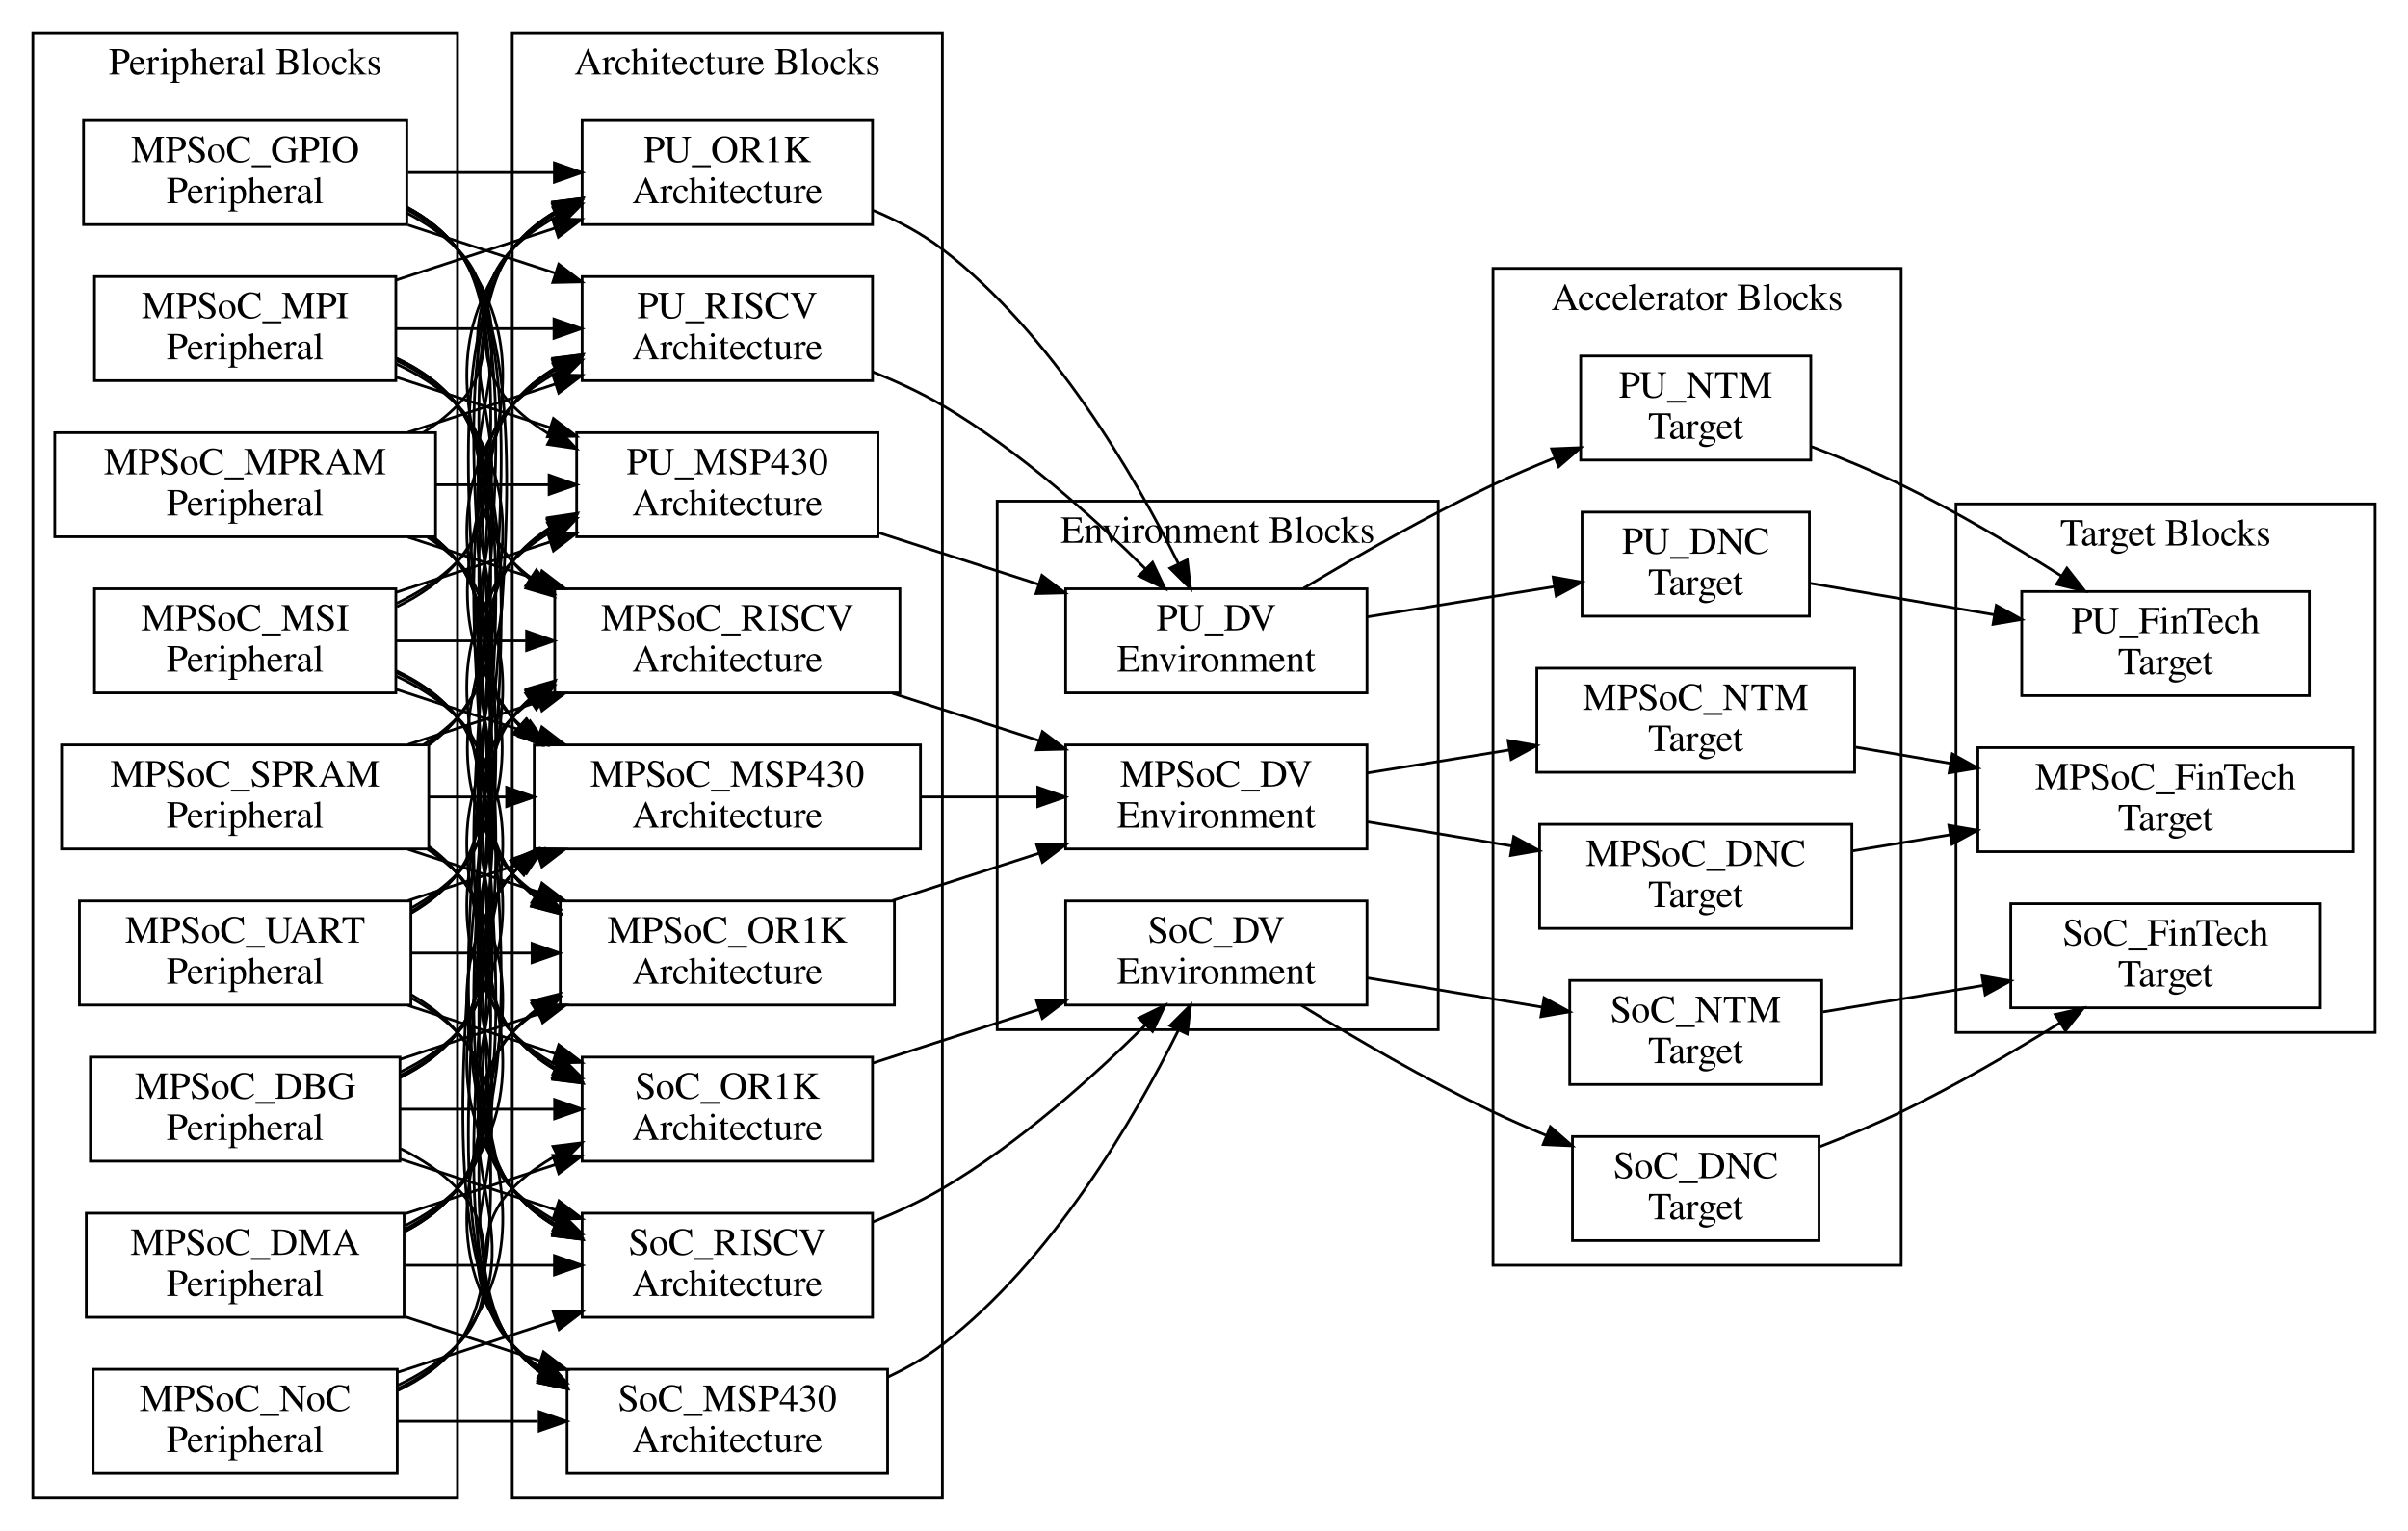
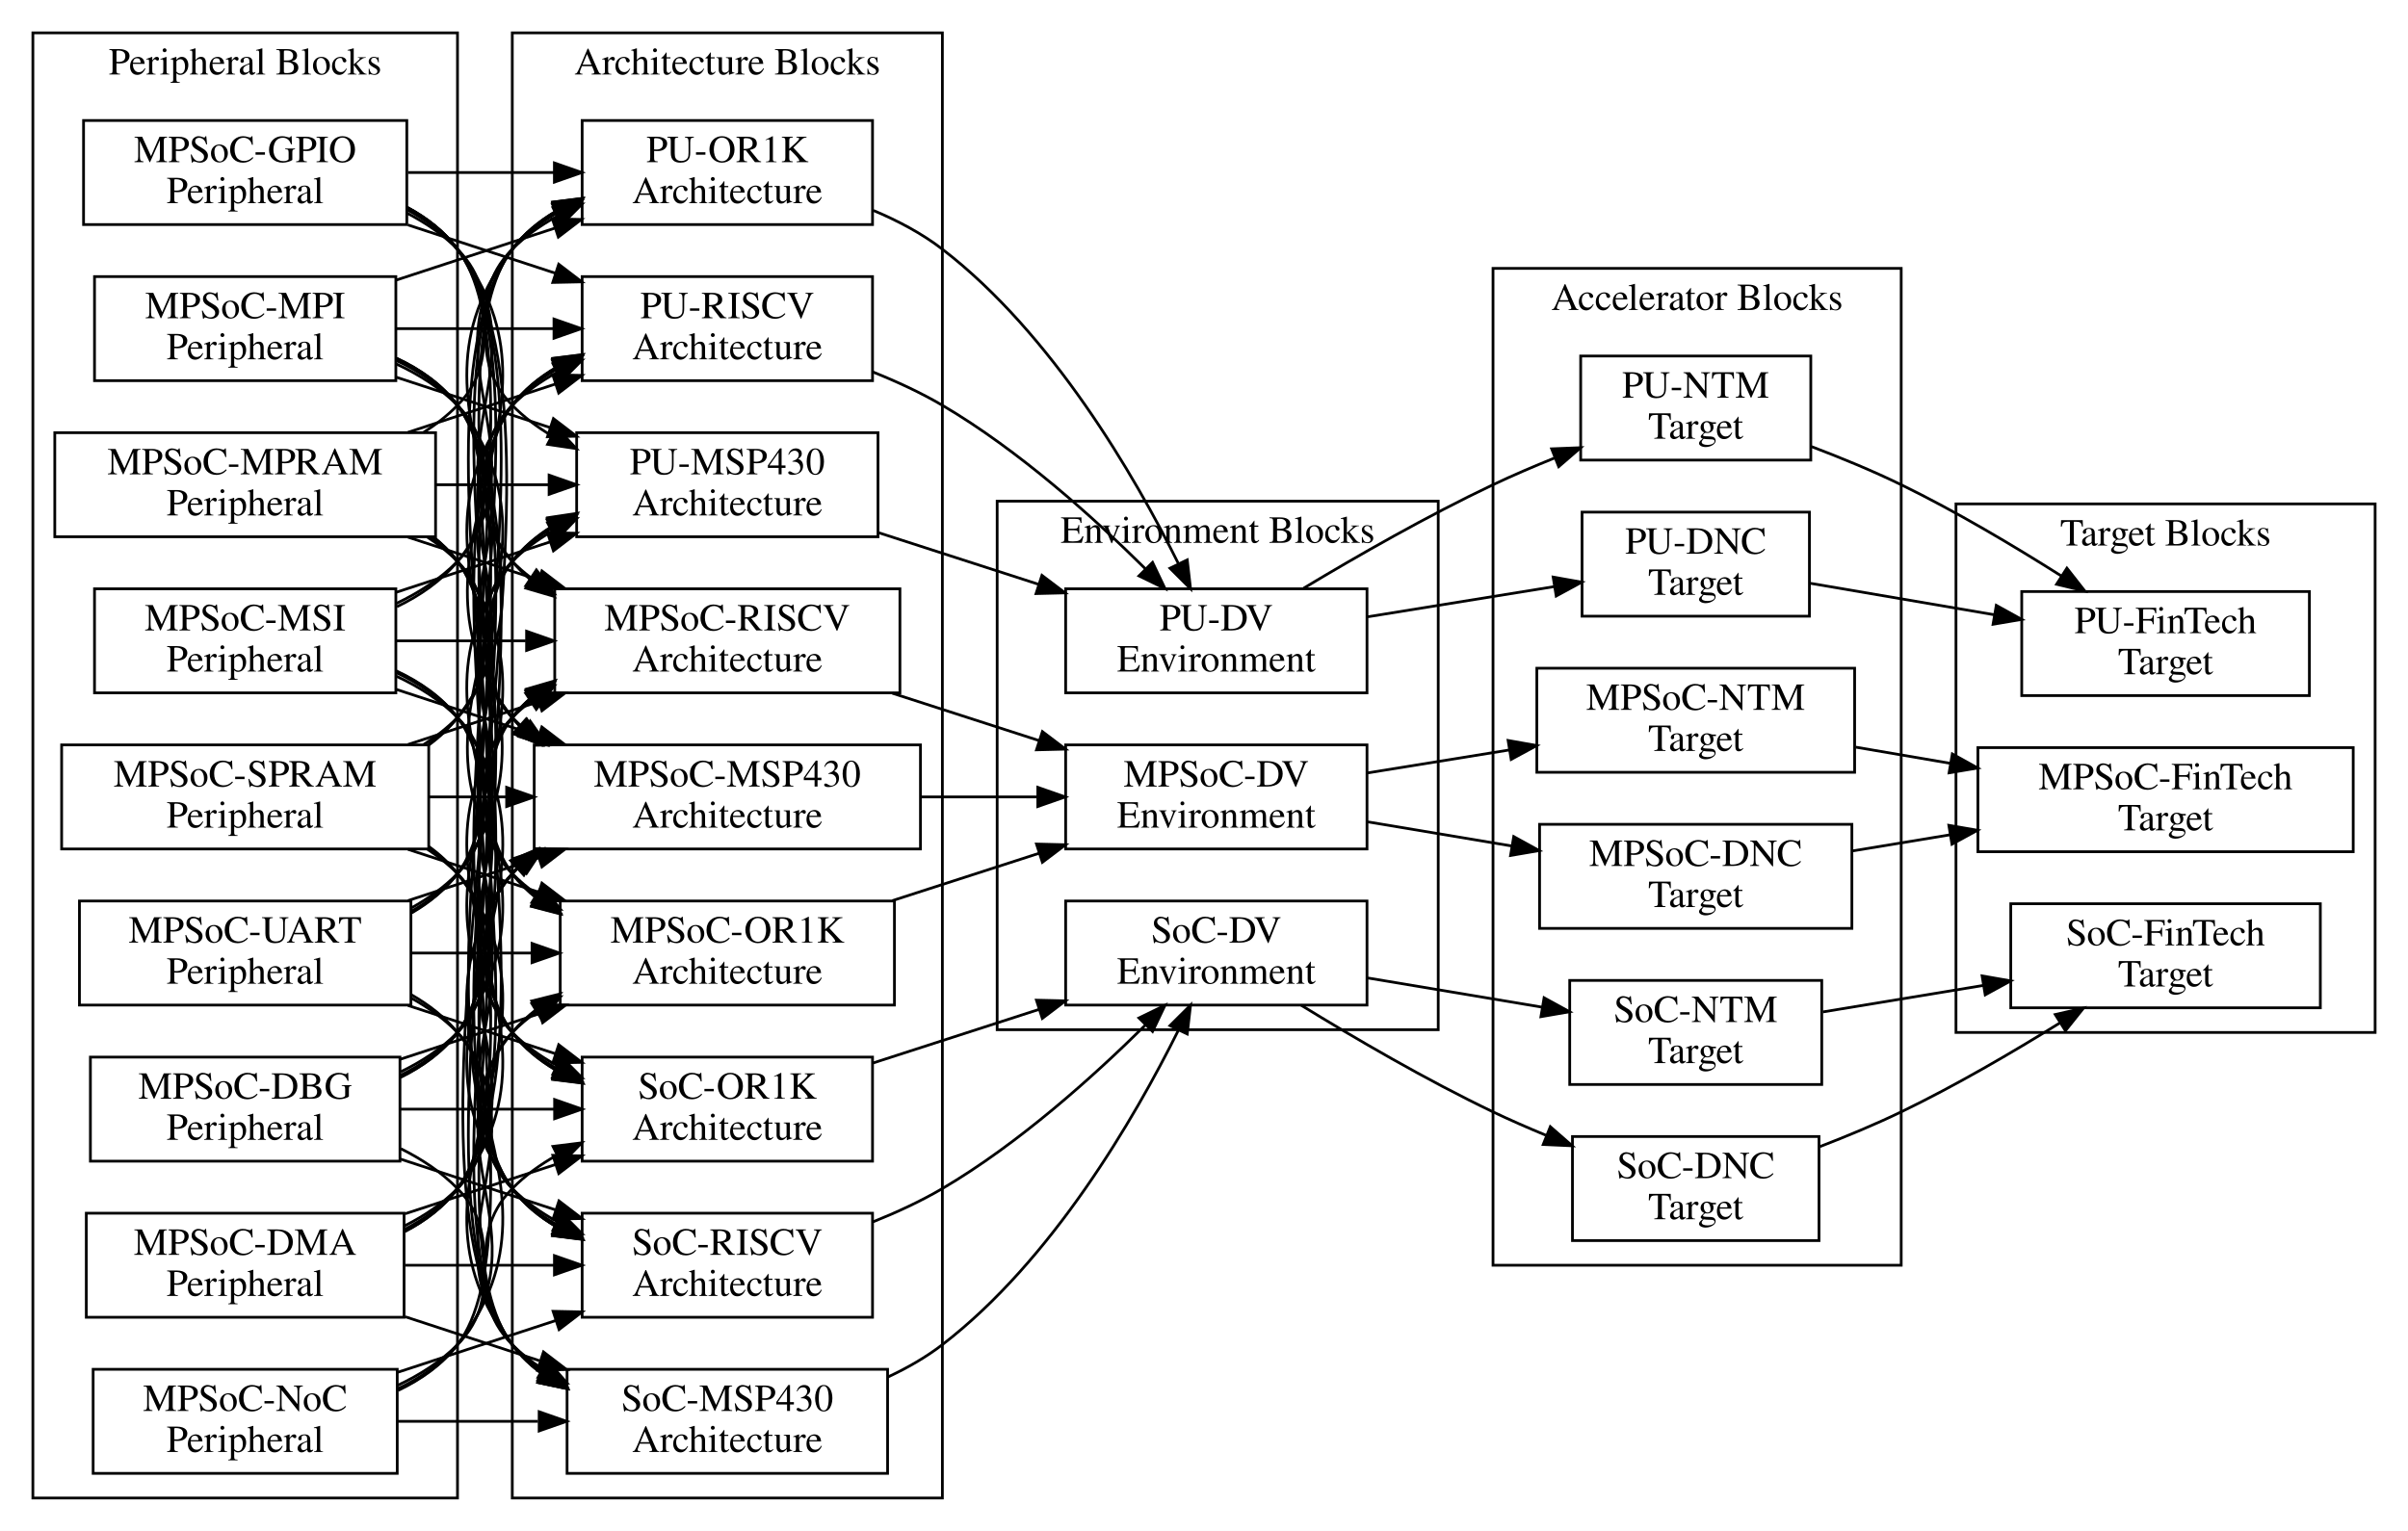
<svg xmlns="http://www.w3.org/2000/svg" width="879pt" height="559pt" viewBox="0.00 0.00 879.00 559.00">
  <g id="graph0" class="graph" transform="scale(1 1) rotate(0) translate(4 555)">
    <polygon fill="white" stroke="transparent" points="-4,4 -4,-555 875,-555 875,4 -4,4" />
    <g id="clust1" class="cluster">
      <polygon fill="none" stroke="black" points="8,-8 8,-543 163,-543 163,-8 8,-8" />
      <text text-anchor="middle" x="85.5" y="-527.8" font-family="Times,serif" font-size="14.00">Peripheral Blocks</text>
    </g>
    <g id="clust2" class="cluster">
      <polygon fill="none" stroke="black" points="183,-8 183,-543 340,-543 340,-8 183,-8" />
      <text text-anchor="middle" x="261.5" y="-527.8" font-family="Times,serif" font-size="14.00">Architecture Blocks</text>
    </g>
    <g id="clust3" class="cluster">
      <polygon fill="none" stroke="black" points="360,-179 360,-372 521,-372 521,-179 360,-179" />
      <text text-anchor="middle" x="440.5" y="-356.8" font-family="Times,serif" font-size="14.00">Environment Blocks</text>
    </g>
    <g id="clust4" class="cluster">
      <polygon fill="none" stroke="black" points="541,-93 541,-457 690,-457 690,-93 541,-93" />
      <text text-anchor="middle" x="615.5" y="-441.8" font-family="Times,serif" font-size="14.00">Accelerator Blocks</text>
    </g>
    <g id="clust5" class="cluster">
      <polygon fill="none" stroke="black" points="710,-178 710,-371 863,-371 863,-178 710,-178" />
      <text text-anchor="middle" x="786.5" y="-355.8" font-family="Times,serif" font-size="14.00">Target Blocks</text>
    </g>
    <g id="node1" class="node">
      <polygon fill="none" stroke="black" points="29,-131 29,-169 142,-169 142,-131 29,-131" />
-       <text text-anchor="middle" x="85.5" y="-153.8" font-family="Times,serif" font-size="14.00">MPSoC_DBG </text>
+       <text text-anchor="middle" x="85.5" y="-153.8" font-family="Times,serif" font-size="14.00">MPSoC-DBG </text>
      <text text-anchor="middle" x="85.5" y="-138.8" font-family="Times,serif" font-size="14.00">Peripheral</text>
    </g>
    <g id="node10" class="node">
      <polygon fill="none" stroke="black" points="191,-245 191,-283 332,-283 332,-245 191,-245" />
-       <text text-anchor="middle" x="261.5" y="-267.8" font-family="Times,serif" font-size="14.00">MPSoC_MSP430 </text>
+       <text text-anchor="middle" x="261.5" y="-267.8" font-family="Times,serif" font-size="14.00">MPSoC-MSP430 </text>
      <text text-anchor="middle" x="261.5" y="-252.8" font-family="Times,serif" font-size="14.00">Architecture</text>
    </g>
    <g id="edge1" class="edge">
      <path fill="none" stroke="black" d="M142.3,-163.64C149.94,-167.35 157.16,-172.04 163,-178 182.1,-197.46 163.86,-216.58 183,-236 183.93,-236.95 184.9,-237.86 185.9,-238.74" />
      <polygon fill="black" stroke="black" points="183.99,-241.69 194.07,-244.93 188.21,-236.11 183.99,-241.69" />
    </g>
    <g id="node11" class="node">
      <polygon fill="none" stroke="black" points="200.5,-188 200.5,-226 322.5,-226 322.5,-188 200.5,-188" />
-       <text text-anchor="middle" x="261.5" y="-210.8" font-family="Times,serif" font-size="14.00">MPSoC_OR1K </text>
+       <text text-anchor="middle" x="261.5" y="-210.8" font-family="Times,serif" font-size="14.00">MPSoC-OR1K </text>
      <text text-anchor="middle" x="261.5" y="-195.8" font-family="Times,serif" font-size="14.00">Architecture</text>
    </g>
    <g id="edge27" class="edge">
      <path fill="none" stroke="black" d="M142.03,-168.19C158.16,-173.48 175.96,-179.31 192.75,-184.81" />
      <polygon fill="black" stroke="black" points="191.91,-188.21 202.5,-188 194.08,-181.56 191.91,-188.21" />
    </g>
    <g id="node12" class="node">
      <polygon fill="none" stroke="black" points="198.5,-302 198.5,-340 324.5,-340 324.5,-302 198.5,-302" />
-       <text text-anchor="middle" x="261.5" y="-324.8" font-family="Times,serif" font-size="14.00">MPSoC_RISCV </text>
+       <text text-anchor="middle" x="261.5" y="-324.8" font-family="Times,serif" font-size="14.00">MPSoC-RISCV </text>
      <text text-anchor="middle" x="261.5" y="-309.8" font-family="Times,serif" font-size="14.00">Architecture</text>
    </g>
    <g id="edge53" class="edge">
      <path fill="none" stroke="black" d="M142.03,-162.28C149.99,-166.16 157.38,-171.27 163,-178 196.26,-217.81 149.65,-253.26 183,-293 184.98,-295.36 187.18,-297.53 189.55,-299.51" />
      <polygon fill="black" stroke="black" points="187.96,-302.67 198.15,-305.56 191.99,-296.95 187.96,-302.67" />
    </g>
    <g id="node13" class="node">
      <polygon fill="none" stroke="black" points="203,-17 203,-55 320,-55 320,-17 203,-17" />
-       <text text-anchor="middle" x="261.5" y="-39.8" font-family="Times,serif" font-size="14.00">SoC_MSP430 </text>
+       <text text-anchor="middle" x="261.5" y="-39.8" font-family="Times,serif" font-size="14.00">SoC-MSP430 </text>
      <text text-anchor="middle" x="261.5" y="-24.8" font-family="Times,serif" font-size="14.00">Architecture</text>
    </g>
    <g id="edge10" class="edge">
      <path fill="none" stroke="black" d="M142.29,-135.57C149.93,-131.77 157.15,-127 163,-121 181.75,-101.78 164.1,-83.07 183,-64 186.26,-60.71 189.93,-57.8 193.87,-55.24" />
      <polygon fill="black" stroke="black" points="195.86,-58.13 202.83,-50.15 192.4,-52.04 195.86,-58.13" />
    </g>
    <g id="node14" class="node">
      <polygon fill="none" stroke="black" points="208.5,-131 208.5,-169 314.5,-169 314.5,-131 208.5,-131" />
-       <text text-anchor="middle" x="261.5" y="-153.8" font-family="Times,serif" font-size="14.00">SoC_OR1K </text>
+       <text text-anchor="middle" x="261.5" y="-153.8" font-family="Times,serif" font-size="14.00">SoC-OR1K </text>
      <text text-anchor="middle" x="261.5" y="-138.8" font-family="Times,serif" font-size="14.00">Architecture</text>
    </g>
    <g id="edge36" class="edge">
      <path fill="none" stroke="black" d="M142.03,-150C159.99,-150 180.02,-150 198.42,-150" />
      <polygon fill="black" stroke="black" points="198.45,-153.5 208.45,-150 198.45,-146.5 198.45,-153.5" />
    </g>
    <g id="node15" class="node">
      <polygon fill="none" stroke="black" points="208.5,-74 208.5,-112 314.5,-112 314.5,-74 208.5,-74" />
-       <text text-anchor="middle" x="261.5" y="-96.8" font-family="Times,serif" font-size="14.00">SoC_RISCV </text>
+       <text text-anchor="middle" x="261.5" y="-96.8" font-family="Times,serif" font-size="14.00">SoC-RISCV </text>
      <text text-anchor="middle" x="261.5" y="-81.8" font-family="Times,serif" font-size="14.00">Architecture</text>
    </g>
    <g id="edge62" class="edge">
      <path fill="none" stroke="black" d="M142.03,-131.81C160.16,-125.87 180.39,-119.24 198.93,-113.17" />
      <polygon fill="black" stroke="black" points="200.04,-116.49 208.45,-110.05 197.86,-109.84 200.04,-116.49" />
    </g>
    <g id="node16" class="node">
      <polygon fill="none" stroke="black" points="206.5,-359 206.5,-397 316.5,-397 316.5,-359 206.5,-359" />
-       <text text-anchor="middle" x="261.5" y="-381.8" font-family="Times,serif" font-size="14.00">PU_MSP430 </text>
+       <text text-anchor="middle" x="261.5" y="-381.8" font-family="Times,serif" font-size="14.00">PU-MSP430 </text>
      <text text-anchor="middle" x="261.5" y="-366.8" font-family="Times,serif" font-size="14.00">Architecture</text>
    </g>
    <g id="edge19" class="edge">
      <path fill="none" stroke="black" d="M142.36,-162.01C150.28,-165.92 157.57,-171.12 163,-178 210.66,-238.43 135.21,-289.67 183,-350 186.96,-355 191.9,-359.11 197.35,-362.49" />
      <polygon fill="black" stroke="black" points="195.8,-365.63 206.27,-367.21 199.07,-359.44 195.8,-365.63" />
    </g>
    <g id="node17" class="node">
      <polygon fill="none" stroke="black" points="208.5,-473 208.5,-511 314.5,-511 314.5,-473 208.5,-473" />
-       <text text-anchor="middle" x="261.5" y="-495.8" font-family="Times,serif" font-size="14.00">PU_OR1K </text>
+       <text text-anchor="middle" x="261.5" y="-495.8" font-family="Times,serif" font-size="14.00">PU-OR1K </text>
      <text text-anchor="middle" x="261.5" y="-480.8" font-family="Times,serif" font-size="14.00">Architecture</text>
    </g>
    <g id="edge45" class="edge">
      <path fill="none" stroke="black" d="M142.25,-161.61C150.29,-165.57 157.64,-170.88 163,-178 201.3,-228.92 144.6,-413.16 183,-464 187.29,-469.68 192.83,-474.2 198.99,-477.81" />
      <polygon fill="black" stroke="black" points="197.85,-481.16 208.36,-482.47 200.96,-474.89 197.85,-481.16" />
    </g>
    <g id="node18" class="node">
      <polygon fill="none" stroke="black" points="208.5,-416 208.5,-454 314.5,-454 314.5,-416 208.5,-416" />
-       <text text-anchor="middle" x="261.5" y="-438.8" font-family="Times,serif" font-size="14.00">PU_RISCV </text>
+       <text text-anchor="middle" x="261.5" y="-438.8" font-family="Times,serif" font-size="14.00">PU-RISCV </text>
      <text text-anchor="middle" x="261.5" y="-423.8" font-family="Times,serif" font-size="14.00">Architecture</text>
    </g>
    <g id="edge71" class="edge">
      <path fill="none" stroke="black" d="M142.14,-161.69C150.2,-165.64 157.58,-170.93 163,-178 194.06,-218.56 151.86,-366.51 183,-407 187.34,-412.64 192.91,-417.14 199.08,-420.74" />
      <polygon fill="black" stroke="black" points="197.95,-424.09 208.47,-425.39 201.06,-417.82 197.95,-424.09" />
    </g>
    <g id="node2" class="node">
      <polygon fill="none" stroke="black" points="27.5,-74 27.5,-112 143.5,-112 143.5,-74 27.5,-74" />
-       <text text-anchor="middle" x="85.5" y="-96.8" font-family="Times,serif" font-size="14.00">MPSoC_DMA </text>
+       <text text-anchor="middle" x="85.5" y="-96.8" font-family="Times,serif" font-size="14.00">MPSoC-DMA </text>
      <text text-anchor="middle" x="85.5" y="-81.8" font-family="Times,serif" font-size="14.00">Peripheral</text>
    </g>
    <g id="edge2" class="edge">
      <path fill="none" stroke="black" d="M143.56,-106.04C150.94,-109.83 157.74,-114.71 163,-121 196.26,-160.81 149.65,-196.26 183,-236 183.6,-236.72 184.23,-237.42 184.87,-238.1" />
      <polygon fill="black" stroke="black" points="182.58,-240.75 192.39,-244.75 187.22,-235.51 182.58,-240.75" />
    </g>
    <g id="edge28" class="edge">
      <path fill="none" stroke="black" d="M143.82,-107.44C150.89,-111.01 157.54,-115.46 163,-121 181.86,-140.11 164.21,-158.82 183,-178 185.67,-180.73 188.62,-183.2 191.76,-185.44" />
      <polygon fill="black" stroke="black" points="190.14,-188.55 200.48,-190.85 193.83,-182.6 190.14,-188.55" />
    </g>
    <g id="edge54" class="edge">
      <path fill="none" stroke="black" d="M143.5,-105.58C150.98,-109.43 157.83,-114.45 163,-121 210.66,-181.43 135.21,-232.67 183,-293 185.09,-295.64 187.44,-298.02 190,-300.19" />
      <polygon fill="black" stroke="black" points="188.05,-303.09 198.23,-306.02 192.1,-297.38 188.05,-303.09" />
    </g>
    <g id="edge11" class="edge">
      <path fill="none" stroke="black" d="M143.96,-74.18C159.61,-69.05 176.72,-63.45 192.88,-58.15" />
      <polygon fill="black" stroke="black" points="194.39,-61.34 202.81,-54.9 192.21,-54.69 194.39,-61.34" />
    </g>
    <g id="edge37" class="edge">
      <path fill="none" stroke="black" d="M143.96,-111.82C161.5,-117.57 180.85,-123.91 198.67,-129.75" />
      <polygon fill="black" stroke="black" points="197.8,-133.14 208.39,-132.93 199.97,-126.49 197.8,-133.14" />
    </g>
    <g id="edge63" class="edge">
      <path fill="none" stroke="black" d="M143.96,-93C161.33,-93 180.5,-93 198.17,-93" />
      <polygon fill="black" stroke="black" points="198.39,-96.5 208.39,-93 198.39,-89.5 198.39,-96.5" />
    </g>
    <g id="edge20" class="edge">
      <path fill="none" stroke="black" d="M143.67,-105.45C151.13,-109.32 157.93,-114.38 163,-121 194.06,-161.56 151.86,-309.51 183,-350 186.95,-355.13 191.93,-359.33 197.44,-362.76" />
      <polygon fill="black" stroke="black" points="196.01,-365.96 206.49,-367.53 199.28,-359.77 196.01,-365.96" />
    </g>
    <g id="edge46" class="edge">
      <path fill="none" stroke="black" d="M143.84,-105.33C151.28,-109.2 158.02,-114.3 163,-121 208.54,-182.28 137.33,-402.81 183,-464 187.25,-469.7 192.78,-474.24 198.92,-477.86" />
      <polygon fill="black" stroke="black" points="197.77,-481.2 208.28,-482.53 200.9,-474.94 197.77,-481.2" />
    </g>
    <g id="edge72" class="edge">
      <path fill="none" stroke="black" d="M143.77,-105.38C151.22,-109.25 157.98,-114.33 163,-121 201.3,-171.92 144.6,-356.16 183,-407 187.29,-412.68 192.83,-417.2 198.99,-420.81" />
      <polygon fill="black" stroke="black" points="197.85,-424.16 208.36,-425.47 200.96,-417.89 197.85,-424.16" />
    </g>
    <g id="node3" class="node">
      <polygon fill="none" stroke="black" points="26.5,-473 26.5,-511 144.5,-511 144.5,-473 26.5,-473" />
-       <text text-anchor="middle" x="85.5" y="-495.8" font-family="Times,serif" font-size="14.00">MPSoC_GPIO </text>
+       <text text-anchor="middle" x="85.5" y="-495.8" font-family="Times,serif" font-size="14.00">MPSoC-GPIO </text>
      <text text-anchor="middle" x="85.5" y="-480.8" font-family="Times,serif" font-size="14.00">Peripheral</text>
    </g>
    <g id="edge3" class="edge">
      <path fill="none" stroke="black" d="M144.63,-478.82C151.67,-475.05 158.09,-470.22 163,-464 210.41,-403.94 135.81,-353.23 183,-293 183.82,-291.95 184.69,-290.94 185.59,-289.96" />
      <polygon fill="black" stroke="black" points="188.06,-292.45 193.19,-283.18 183.4,-287.23 188.06,-292.45" />
    </g>
    <g id="edge29" class="edge">
      <path fill="none" stroke="black" d="M144.8,-478.95C151.81,-475.16 158.18,-470.29 163,-464 193.93,-423.62 152.21,-276.49 183,-236 185.59,-232.59 188.63,-229.58 191.98,-226.93" />
      <polygon fill="black" stroke="black" points="193.93,-229.83 200.28,-221.35 190.03,-224.02 193.93,-229.83" />
    </g>
    <g id="edge55" class="edge">
      <path fill="none" stroke="black" d="M144.69,-478.35C151.63,-474.66 158.01,-469.97 163,-464 196.01,-424.55 150.13,-389.57 183,-350 184.98,-347.62 187.18,-345.43 189.54,-343.42" />
      <polygon fill="black" stroke="black" points="192.04,-345.93 198.13,-337.27 187.96,-340.24 192.04,-345.93" />
    </g>
    <g id="edge12" class="edge">
      <path fill="none" stroke="black" d="M144.64,-479.31C151.77,-475.48 158.22,-470.49 163,-464 215.79,-392.35 130.06,-135.54 183,-64 186.11,-59.8 189.91,-56.22 194.15,-53.18" />
      <polygon fill="black" stroke="black" points="196.01,-56.14 202.75,-47.97 192.39,-50.16 196.01,-56.14" />
    </g>
    <g id="edge38" class="edge">
      <path fill="none" stroke="black" d="M144.53,-479.23C151.67,-475.4 158.15,-470.44 163,-464 201.3,-413.08 144.6,-228.84 183,-178 187.29,-172.32 192.83,-167.8 198.99,-164.19" />
      <polygon fill="black" stroke="black" points="200.96,-167.11 208.36,-159.53 197.85,-160.84 200.96,-167.11" />
    </g>
    <g id="edge64" class="edge">
      <path fill="none" stroke="black" d="M144.59,-479.28C151.73,-475.45 158.19,-470.47 163,-464 208.54,-402.72 137.33,-182.19 183,-121 187.25,-115.3 192.78,-110.76 198.92,-107.14" />
      <polygon fill="black" stroke="black" points="200.9,-110.06 208.28,-102.47 197.77,-103.8 200.9,-110.06" />
    </g>
    <g id="edge21" class="edge">
      <path fill="none" stroke="black" d="M144.59,-477.17C151.37,-473.66 157.74,-469.34 163,-464 181.86,-444.89 164.21,-426.18 183,-407 187.19,-402.73 192.06,-399.08 197.29,-395.96" />
      <polygon fill="black" stroke="black" points="199.13,-398.94 206.36,-391.2 195.88,-392.75 199.13,-398.94" />
    </g>
    <g id="edge47" class="edge">
      <path fill="none" stroke="black" d="M144.92,-492C162.09,-492 180.93,-492 198.32,-492" />
      <polygon fill="black" stroke="black" points="198.37,-495.5 208.37,-492 198.37,-488.5 198.37,-495.5" />
    </g>
    <g id="edge73" class="edge">
      <path fill="none" stroke="black" d="M144.92,-472.86C162.25,-467.19 181.28,-460.95 198.81,-455.21" />
      <polygon fill="black" stroke="black" points="199.95,-458.52 208.37,-452.08 197.78,-451.86 199.95,-458.52" />
    </g>
    <g id="node4" class="node">
      <polygon fill="none" stroke="black" points="30.5,-416 30.5,-454 140.5,-454 140.5,-416 30.5,-416" />
-       <text text-anchor="middle" x="85.5" y="-438.8" font-family="Times,serif" font-size="14.00">MPSoC_MPI </text>
+       <text text-anchor="middle" x="85.5" y="-438.8" font-family="Times,serif" font-size="14.00">MPSoC-MPI </text>
      <text text-anchor="middle" x="85.5" y="-423.8" font-family="Times,serif" font-size="14.00">Peripheral</text>
    </g>
    <g id="edge4" class="edge">
      <path fill="none" stroke="black" d="M140.86,-423.27C149.26,-419.33 157.1,-414.05 163,-407 196.01,-367.55 150.13,-332.57 183,-293 183.98,-291.83 185,-290.7 186.08,-289.62" />
      <polygon fill="black" stroke="black" points="188.39,-292.25 193.78,-283.13 183.88,-286.89 188.39,-292.25" />
    </g>
    <g id="edge30" class="edge">
      <path fill="none" stroke="black" d="M140.81,-423.73C149.33,-419.74 157.22,-414.33 163,-407 210.41,-346.94 135.81,-296.23 183,-236 185.64,-232.63 188.72,-229.65 192.09,-227.02" />
      <polygon fill="black" stroke="black" points="194.05,-229.92 200.45,-221.48 190.18,-224.09 194.05,-229.92" />
    </g>
    <g id="edge56" class="edge">
      <path fill="none" stroke="black" d="M140.71,-422.07C148.93,-418.26 156.74,-413.34 163,-407 181.86,-387.89 164.21,-369.18 183,-350 185.07,-347.88 187.32,-345.92 189.69,-344.1" />
      <polygon fill="black" stroke="black" points="191.8,-346.89 198.18,-338.43 187.92,-341.07 191.8,-346.89" />
    </g>
    <g id="edge13" class="edge">
      <path fill="none" stroke="black" d="M140.78,-424.19C149.41,-420.15 157.35,-414.61 163,-407 208.54,-345.72 137.33,-125.19 183,-64 186.13,-59.81 189.94,-56.24 194.19,-53.21" />
      <polygon fill="black" stroke="black" points="196.05,-56.17 202.8,-48.01 192.43,-50.18 196.05,-56.17" />
    </g>
    <g id="edge39" class="edge">
      <path fill="none" stroke="black" d="M140.6,-424.05C149.25,-420.03 157.24,-414.52 163,-407 194.06,-366.44 151.86,-218.49 183,-178 187.34,-172.36 192.91,-167.86 199.08,-164.26" />
      <polygon fill="black" stroke="black" points="201.06,-167.18 208.47,-159.61 197.95,-160.91 201.06,-167.18" />
    </g>
    <g id="edge65" class="edge">
      <path fill="none" stroke="black" d="M140.71,-424.13C149.35,-420.1 157.3,-414.57 163,-407 201.3,-356.08 144.6,-171.84 183,-121 187.29,-115.32 192.83,-110.8 198.99,-107.19" />
      <polygon fill="black" stroke="black" points="200.96,-110.11 208.36,-102.53 197.85,-103.84 200.96,-110.11" />
    </g>
    <g id="edge22" class="edge">
      <path fill="none" stroke="black" d="M140.6,-417.28C158.44,-411.43 178.45,-404.88 196.93,-398.83" />
      <polygon fill="black" stroke="black" points="198.02,-402.15 206.43,-395.71 195.84,-395.5 198.02,-402.15" />
    </g>
    <g id="edge48" class="edge">
      <path fill="none" stroke="black" d="M140.6,-452.72C158.95,-458.73 179.59,-465.5 198.51,-471.69" />
      <polygon fill="black" stroke="black" points="197.63,-475.09 208.22,-474.87 199.81,-468.43 197.63,-475.09" />
    </g>
    <g id="edge74" class="edge">
      <path fill="none" stroke="black" d="M140.6,-435C158.78,-435 179.21,-435 197.99,-435" />
      <polygon fill="black" stroke="black" points="198.22,-438.5 208.22,-435 198.22,-431.5 198.22,-438.5" />
    </g>
    <g id="node5" class="node">
      <polygon fill="none" stroke="black" points="16,-359 16,-397 155,-397 155,-359 16,-359" />
-       <text text-anchor="middle" x="85.5" y="-381.8" font-family="Times,serif" font-size="14.00">MPSoC_MPRAM </text>
+       <text text-anchor="middle" x="85.5" y="-381.8" font-family="Times,serif" font-size="14.00">MPSoC-MPRAM </text>
      <text text-anchor="middle" x="85.5" y="-366.8" font-family="Times,serif" font-size="14.00">Peripheral</text>
    </g>
    <g id="edge5" class="edge">
      <path fill="none" stroke="black" d="M152.05,-358.84C156.02,-356.25 159.72,-353.32 163,-350 181.86,-330.89 164.21,-312.18 183,-293 184.39,-291.58 185.87,-290.22 187.4,-288.93" />
      <polygon fill="black" stroke="black" points="189.51,-291.72 195.56,-283.02 185.4,-286.06 189.51,-291.72" />
    </g>
    <g id="edge31" class="edge">
      <path fill="none" stroke="black" d="M153.39,-358.92C156.93,-356.32 160.19,-353.36 163,-350 196.01,-310.55 150.13,-275.57 183,-236 185.61,-232.86 188.6,-230.06 191.84,-227.56" />
      <polygon fill="black" stroke="black" points="193.95,-230.36 200.39,-221.95 190.11,-224.51 193.95,-230.36" />
    </g>
    <g id="edge57" class="edge">
      <path fill="none" stroke="black" d="M144.92,-358.86C160.21,-353.85 176.83,-348.41 192.56,-343.25" />
      <polygon fill="black" stroke="black" points="193.82,-346.53 202.23,-340.09 191.64,-339.88 193.82,-346.53" />
    </g>
    <g id="edge14" class="edge">
      <path fill="none" stroke="black" d="M154.13,-358.99C157.45,-356.37 160.45,-353.39 163,-350 201.3,-299.08 144.6,-114.84 183,-64 186.15,-59.83 189.99,-56.27 194.24,-53.25" />
      <polygon fill="black" stroke="black" points="196.11,-56.21 202.87,-48.06 192.5,-50.21 196.11,-56.21" />
    </g>
    <g id="edge40" class="edge">
      <path fill="none" stroke="black" d="M153.95,-358.85C157.31,-356.27 160.37,-353.33 163,-350 210.66,-289.57 135.21,-238.33 183,-178 187.36,-172.5 192.89,-168.08 198.99,-164.53" />
      <polygon fill="black" stroke="black" points="200.86,-167.51 208.25,-159.92 197.74,-161.24 200.86,-167.51" />
    </g>
    <g id="edge66" class="edge">
      <path fill="none" stroke="black" d="M154.06,-358.94C157.39,-356.33 160.42,-353.37 163,-350 194.06,-309.44 151.86,-161.49 183,-121 187.34,-115.36 192.91,-110.86 199.08,-107.26" />
      <polygon fill="black" stroke="black" points="201.06,-110.18 208.47,-102.61 197.95,-103.91 201.06,-110.18" />
    </g>
    <g id="edge23" class="edge">
      <path fill="none" stroke="black" d="M155.27,-378C168.82,-378 182.99,-378 196.38,-378" />
      <polygon fill="black" stroke="black" points="196.44,-381.5 206.44,-378 196.44,-374.5 196.44,-381.5" />
    </g>
    <g id="edge49" class="edge">
      <path fill="none" stroke="black" d="M150.61,-397.1C155.12,-399.96 159.33,-403.24 163,-407 181.75,-426.22 164.1,-444.93 183,-464 187.74,-468.78 193.35,-472.75 199.35,-476.04" />
      <polygon fill="black" stroke="black" points="197.85,-479.2 208.38,-480.4 200.9,-472.9 197.85,-479.2" />
    </g>
    <g id="edge75" class="edge">
      <path fill="none" stroke="black" d="M144.92,-397.14C162.25,-402.81 181.28,-409.05 198.81,-414.79" />
      <polygon fill="black" stroke="black" points="197.78,-418.14 208.37,-417.92 199.95,-411.48 197.78,-418.14" />
    </g>
    <g id="node6" class="node">
      <polygon fill="none" stroke="black" points="30.5,-302 30.5,-340 140.5,-340 140.5,-302 30.5,-302" />
-       <text text-anchor="middle" x="85.5" y="-324.8" font-family="Times,serif" font-size="14.00">MPSoC_MSI </text>
+       <text text-anchor="middle" x="85.5" y="-324.8" font-family="Times,serif" font-size="14.00">MPSoC-MSI </text>
      <text text-anchor="middle" x="85.5" y="-309.8" font-family="Times,serif" font-size="14.00">Peripheral</text>
    </g>
    <g id="edge6" class="edge">
      <path fill="none" stroke="black" d="M140.6,-303.28C156.95,-297.92 175.11,-291.97 192.25,-286.36" />
      <polygon fill="black" stroke="black" points="193.79,-289.54 202.21,-283.1 191.61,-282.88 193.79,-289.54" />
    </g>
    <g id="edge32" class="edge">
      <path fill="none" stroke="black" d="M140.71,-308.07C148.93,-304.26 156.74,-299.34 163,-293 181.86,-273.89 164.21,-255.18 183,-236 185.67,-233.27 188.62,-230.8 191.76,-228.56" />
      <polygon fill="black" stroke="black" points="193.83,-231.4 200.48,-223.15 190.14,-225.45 193.83,-231.4" />
    </g>
    <g id="edge58" class="edge">
      <path fill="none" stroke="black" d="M140.6,-321C155.58,-321 172.08,-321 187.92,-321" />
      <polygon fill="black" stroke="black" points="188.22,-324.5 198.22,-321 188.22,-317.5 188.22,-324.5" />
    </g>
    <g id="edge15" class="edge">
      <path fill="none" stroke="black" d="M140.6,-310.05C149.25,-306.03 157.24,-300.52 163,-293 194.06,-252.44 151.86,-104.49 183,-64 186.19,-59.85 190.05,-56.32 194.32,-53.31" />
      <polygon fill="black" stroke="black" points="196.19,-56.27 202.98,-48.14 192.6,-50.26 196.19,-56.27" />
    </g>
    <g id="edge41" class="edge">
      <path fill="none" stroke="black" d="M140.87,-309.28C149.27,-305.33 157.11,-300.05 163,-293 196.26,-253.19 149.65,-217.74 183,-178 187.45,-172.7 192.98,-168.4 199.03,-164.92" />
      <polygon fill="black" stroke="black" points="200.8,-167.95 208.2,-160.37 197.69,-161.68 200.8,-167.95" />
    </g>
    <g id="edge67" class="edge">
      <path fill="none" stroke="black" d="M140.81,-309.73C149.33,-305.74 157.22,-300.33 163,-293 210.66,-232.57 135.21,-181.33 183,-121 187.36,-115.5 192.89,-111.08 198.99,-107.53" />
      <polygon fill="black" stroke="black" points="200.86,-110.51 208.25,-102.92 197.74,-104.24 200.86,-110.51" />
    </g>
    <g id="edge24" class="edge">
      <path fill="none" stroke="black" d="M140.6,-338.72C158.44,-344.57 178.45,-351.12 196.93,-357.17" />
      <polygon fill="black" stroke="black" points="195.84,-360.5 206.43,-360.29 198.02,-353.85 195.84,-360.5" />
    </g>
    <g id="edge50" class="edge">
      <path fill="none" stroke="black" d="M140.88,-333.46C149.29,-337.51 157.12,-342.89 163,-350 195.79,-389.64 149.91,-424.62 183,-464 187.45,-469.3 192.99,-473.59 199.04,-477.08" />
      <polygon fill="black" stroke="black" points="197.7,-480.32 208.21,-481.62 200.81,-474.04 197.7,-480.32" />
    </g>
    <g id="edge76" class="edge">
      <path fill="none" stroke="black" d="M140.73,-334.67C148.95,-338.59 156.75,-343.59 163,-350 181.75,-369.22 164.1,-387.93 183,-407 187.74,-411.78 193.35,-415.75 199.35,-419.04" />
      <polygon fill="black" stroke="black" points="197.85,-422.2 208.38,-423.4 200.9,-415.9 197.85,-422.2" />
    </g>
    <g id="node7" class="node">
      <polygon fill="none" stroke="black" points="30,-17 30,-55 141,-55 141,-17 30,-17" />
-       <text text-anchor="middle" x="85.5" y="-39.8" font-family="Times,serif" font-size="14.00">MPSoC_NoC </text>
+       <text text-anchor="middle" x="85.5" y="-39.8" font-family="Times,serif" font-size="14.00">MPSoC-NoC </text>
      <text text-anchor="middle" x="85.5" y="-24.8" font-family="Times,serif" font-size="14.00">Peripheral</text>
    </g>
    <g id="edge7" class="edge">
      <path fill="none" stroke="black" d="M141.2,-47.45C149.57,-51.42 157.31,-56.78 163,-64 210.66,-124.43 135.21,-175.67 183,-236 183.58,-236.74 184.19,-237.45 184.81,-238.15" />
      <polygon fill="black" stroke="black" points="182.45,-240.73 192.17,-244.93 187.19,-235.58 182.45,-240.73" />
    </g>
    <g id="edge33" class="edge">
      <path fill="none" stroke="black" d="M141.24,-47.91C149.51,-51.84 157.19,-57.06 163,-64 196.01,-103.45 150.13,-138.43 183,-178 185.61,-181.14 188.6,-183.94 191.84,-186.44" />
      <polygon fill="black" stroke="black" points="190.11,-189.49 200.39,-192.05 193.95,-183.64 190.11,-189.49" />
    </g>
    <g id="edge59" class="edge">
      <path fill="none" stroke="black" d="M141.38,-47.31C149.73,-51.3 157.41,-56.7 163,-64 194.06,-104.56 151.86,-252.51 183,-293 185.09,-295.72 187.48,-298.18 190.07,-300.4" />
      <polygon fill="black" stroke="black" points="188.27,-303.41 198.44,-306.36 192.33,-297.71 188.27,-303.41" />
    </g>
    <g id="edge16" class="edge">
      <path fill="none" stroke="black" d="M141.08,-36C157.34,-36 175.36,-36 192.37,-36" />
      <polygon fill="black" stroke="black" points="192.81,-39.5 202.81,-36 192.81,-32.5 192.81,-39.5" />
    </g>
    <g id="edge42" class="edge">
      <path fill="none" stroke="black" d="M141.1,-49.11C149.18,-52.9 156.84,-57.76 163,-64 181.86,-83.11 164.21,-101.82 183,-121 187.73,-125.83 193.33,-129.86 199.34,-133.22" />
      <polygon fill="black" stroke="black" points="197.85,-136.39 208.36,-137.7 200.95,-130.12 197.85,-136.39" />
    </g>
    <g id="edge68" class="edge">
      <path fill="none" stroke="black" d="M141.08,-53.88C159.41,-59.88 179.98,-66.62 198.82,-72.79" />
      <polygon fill="black" stroke="black" points="197.9,-76.18 208.49,-75.96 200.08,-69.52 197.9,-76.18" />
    </g>
    <g id="node8" class="node">
      <polygon fill="none" stroke="black" points="18.5,-245 18.5,-283 152.5,-283 152.5,-245 18.5,-245" />
-       <text text-anchor="middle" x="85.5" y="-267.8" font-family="Times,serif" font-size="14.00">MPSoC_SPRAM </text>
+       <text text-anchor="middle" x="85.5" y="-267.8" font-family="Times,serif" font-size="14.00">MPSoC-SPRAM </text>
      <text text-anchor="middle" x="85.5" y="-252.8" font-family="Times,serif" font-size="14.00">Peripheral</text>
    </g>
    <g id="edge8" class="edge">
      <path fill="none" stroke="black" d="M152.78,-264C161.95,-264 171.44,-264 180.82,-264" />
      <polygon fill="black" stroke="black" points="180.94,-267.5 190.94,-264 180.94,-260.5 180.94,-267.5" />
    </g>
    <g id="edge34" class="edge">
      <path fill="none" stroke="black" d="M144.92,-244.86C160.21,-239.85 176.83,-234.41 192.56,-229.25" />
      <polygon fill="black" stroke="black" points="193.82,-232.53 202.23,-226.09 191.64,-225.88 193.82,-232.53" />
    </g>
    <g id="edge60" class="edge">
      <path fill="none" stroke="black" d="M144.92,-283.14C160.21,-288.15 176.83,-293.59 192.56,-298.75" />
      <polygon fill="black" stroke="black" points="191.64,-302.12 202.23,-301.91 193.82,-295.47 191.64,-302.12" />
    </g>
    <g id="edge17" class="edge">
      <path fill="none" stroke="black" d="M152.59,-245.87C156.49,-243.04 160.02,-239.78 163,-236 210.66,-175.57 135.21,-124.33 183,-64 186.11,-60.07 189.82,-56.69 193.91,-53.79" />
      <polygon fill="black" stroke="black" points="196,-56.62 202.76,-48.47 192.39,-50.62 196,-56.62" />
    </g>
    <g id="edge43" class="edge">
      <path fill="none" stroke="black" d="M152.07,-244.86C156.03,-242.27 159.73,-239.33 163,-236 182.1,-216.54 163.86,-197.42 183,-178 187.72,-173.21 193.33,-169.23 199.33,-165.93" />
      <polygon fill="black" stroke="black" points="200.87,-169.07 208.35,-161.57 197.82,-162.77 200.87,-169.07" />
    </g>
    <g id="edge69" class="edge">
      <path fill="none" stroke="black" d="M152.7,-245.43C156.52,-242.7 160.01,-239.58 163,-236 196.26,-196.19 149.65,-160.74 183,-121 187.45,-115.7 192.98,-111.4 199.03,-107.92" />
      <polygon fill="black" stroke="black" points="200.8,-110.95 208.2,-103.37 197.69,-104.68 200.8,-110.95" />
    </g>
    <g id="edge25" class="edge">
      <path fill="none" stroke="black" d="M150.61,-283.1C155.12,-285.96 159.33,-289.24 163,-293 181.75,-312.22 164.1,-330.93 183,-350 187.19,-354.23 192.07,-357.83 197.3,-360.88" />
      <polygon fill="black" stroke="black" points="195.89,-364.09 206.38,-365.53 199.08,-357.86 195.89,-364.09" />
    </g>
    <g id="edge51" class="edge">
      <path fill="none" stroke="black" d="M152.61,-283.01C156.5,-285.88 160.03,-289.19 163,-293 210.06,-353.33 135.47,-404.04 183,-464 187.36,-469.5 192.89,-473.92 198.99,-477.47" />
      <polygon fill="black" stroke="black" points="197.74,-480.76 208.26,-482.08 200.86,-474.49 197.74,-480.76" />
    </g>
    <g id="edge77" class="edge">
      <path fill="none" stroke="black" d="M152.37,-283.21C156.31,-286.03 159.92,-289.28 163,-293 195.79,-332.64 149.91,-367.62 183,-407 187.45,-412.3 192.99,-416.59 199.04,-420.08" />
      <polygon fill="black" stroke="black" points="197.7,-423.32 208.21,-424.62 200.81,-417.04 197.7,-423.32" />
    </g>
    <g id="node9" class="node">
      <polygon fill="none" stroke="black" points="25,-188 25,-226 146,-226 146,-188 25,-188" />
-       <text text-anchor="middle" x="85.5" y="-210.8" font-family="Times,serif" font-size="14.00">MPSoC_UART </text>
+       <text text-anchor="middle" x="85.5" y="-210.8" font-family="Times,serif" font-size="14.00">MPSoC-UART </text>
      <text text-anchor="middle" x="85.5" y="-195.8" font-family="Times,serif" font-size="14.00">Peripheral</text>
    </g>
    <g id="edge9" class="edge">
      <path fill="none" stroke="black" d="M144.92,-226.14C160.21,-231.15 176.83,-236.59 192.56,-241.75" />
      <polygon fill="black" stroke="black" points="191.64,-245.12 202.23,-244.91 193.82,-238.47 191.64,-245.12" />
    </g>
    <g id="edge35" class="edge">
      <path fill="none" stroke="black" d="M146.38,-207C160.38,-207 175.43,-207 189.85,-207" />
      <polygon fill="black" stroke="black" points="190.21,-210.5 200.21,-207 190.21,-203.5 190.21,-210.5" />
    </g>
    <g id="edge61" class="edge">
      <path fill="none" stroke="black" d="M146.13,-223.45C152.34,-226.88 158.14,-231.02 163,-236 181.75,-255.22 164.1,-273.93 183,-293 185.08,-295.1 187.32,-297.04 189.69,-298.83" />
      <polygon fill="black" stroke="black" points="187.91,-301.85 198.2,-304.4 191.75,-295.99 187.91,-301.85" />
    </g>
    <g id="edge18" class="edge">
      <path fill="none" stroke="black" d="M146.22,-191.73C152.57,-188.09 158.38,-183.58 163,-178 195.79,-138.36 149.91,-103.38 183,-64 186.17,-60.23 189.89,-56.96 193.95,-54.14" />
      <polygon fill="black" stroke="black" points="195.9,-57.05 202.71,-48.94 192.33,-51.04 195.9,-57.05" />
    </g>
    <g id="edge44" class="edge">
      <path fill="none" stroke="black" d="M144.92,-187.86C162.25,-182.19 181.28,-175.95 198.81,-170.21" />
      <polygon fill="black" stroke="black" points="199.95,-173.52 208.37,-167.08 197.78,-166.86 199.95,-173.52" />
    </g>
    <g id="edge70" class="edge">
      <path fill="none" stroke="black" d="M146.13,-190.55C152.34,-187.12 158.14,-182.98 163,-178 181.75,-158.78 164.1,-140.07 183,-121 187.74,-116.22 193.35,-112.25 199.35,-108.96" />
      <polygon fill="black" stroke="black" points="200.9,-112.1 208.38,-104.6 197.85,-105.8 200.9,-112.1" />
    </g>
    <g id="edge26" class="edge">
      <path fill="none" stroke="black" d="M146.22,-222.27C152.57,-225.91 158.38,-230.42 163,-236 195.79,-275.64 149.91,-310.62 183,-350 186.95,-354.7 191.75,-358.61 197.02,-361.87" />
      <polygon fill="black" stroke="black" points="195.76,-365.16 206.23,-366.75 199.03,-358.97 195.76,-365.16" />
    </g>
    <g id="edge52" class="edge">
      <path fill="none" stroke="black" d="M146.32,-221.68C152.74,-225.42 158.54,-230.11 163,-236 193.7,-276.55 151.99,-423.69 183,-464 187.34,-469.64 192.91,-474.14 199.08,-477.74" />
      <polygon fill="black" stroke="black" points="197.96,-481.09 208.47,-482.39 201.06,-474.81 197.96,-481.09" />
    </g>
    <g id="edge78" class="edge">
      <path fill="none" stroke="black" d="M146.16,-221.8C152.6,-225.52 158.46,-230.18 163,-236 210.06,-296.33 135.47,-347.04 183,-407 187.36,-412.5 192.89,-416.92 198.99,-420.47" />
      <polygon fill="black" stroke="black" points="197.74,-423.76 208.26,-425.08 200.86,-417.49 197.74,-423.76" />
    </g>
    <g id="node19" class="node">
      <polygon fill="none" stroke="black" points="385,-245 385,-283 495,-283 495,-245 385,-245" />
-       <text text-anchor="middle" x="440" y="-267.8" font-family="Times,serif" font-size="14.00">MPSoC_DV </text>
+       <text text-anchor="middle" x="440" y="-267.8" font-family="Times,serif" font-size="14.00">MPSoC-DV </text>
      <text text-anchor="middle" x="440" y="-252.8" font-family="Times,serif" font-size="14.00">Environment</text>
    </g>
    <g id="edge85" class="edge">
      <path fill="none" stroke="black" d="M332,-264C345.99,-264 360.64,-264 374.46,-264" />
      <polygon fill="black" stroke="black" points="374.83,-267.5 384.83,-264 374.83,-260.5 374.83,-267.5" />
    </g>
    <g id="edge86" class="edge">
      <path fill="none" stroke="black" d="M321.76,-226.14C339,-231.71 357.9,-237.81 375.39,-243.46" />
      <polygon fill="black" stroke="black" points="374.35,-246.8 384.95,-246.54 376.51,-240.14 374.35,-246.8" />
    </g>
    <g id="edge87" class="edge">
      <path fill="none" stroke="black" d="M321.76,-301.86C339,-296.29 357.9,-290.19 375.39,-284.54" />
      <polygon fill="black" stroke="black" points="376.51,-287.86 384.95,-281.46 374.35,-281.2 376.51,-287.86" />
    </g>
    <g id="node20" class="node">
      <polygon fill="none" stroke="black" points="385,-188 385,-226 495,-226 495,-188 385,-188" />
-       <text text-anchor="middle" x="440" y="-210.8" font-family="Times,serif" font-size="14.00">SoC_DV </text>
+       <text text-anchor="middle" x="440" y="-210.8" font-family="Times,serif" font-size="14.00">SoC-DV </text>
      <text text-anchor="middle" x="440" y="-195.8" font-family="Times,serif" font-size="14.00">Environment</text>
    </g>
    <g id="edge82" class="edge">
      <path fill="none" stroke="black" d="M320.08,-52.17C327.15,-55.47 333.99,-59.38 340,-64 380.12,-94.88 410.15,-146.64 426.1,-178.7" />
      <polygon fill="black" stroke="black" points="423.08,-180.49 430.59,-187.97 429.38,-177.44 423.08,-180.49" />
    </g>
    <g id="edge83" class="edge">
      <path fill="none" stroke="black" d="M314.5,-166.79C333.55,-172.95 355.33,-179.98 375.29,-186.42" />
      <polygon fill="black" stroke="black" points="374.33,-189.79 384.92,-189.54 376.48,-183.13 374.33,-189.79" />
    </g>
    <g id="edge84" class="edge">
      <path fill="none" stroke="black" d="M314.57,-108.8C323.31,-112.3 332.1,-116.36 340,-121 367.9,-137.39 395.34,-162.09 414.23,-180.82" />
      <polygon fill="black" stroke="black" points="411.75,-183.29 421.28,-187.93 416.72,-178.36 411.75,-183.29" />
    </g>
    <g id="node21" class="node">
      <polygon fill="none" stroke="black" points="385,-302 385,-340 495,-340 495,-302 385,-302" />
-       <text text-anchor="middle" x="440" y="-324.8" font-family="Times,serif" font-size="14.00">PU_DV </text>
+       <text text-anchor="middle" x="440" y="-324.8" font-family="Times,serif" font-size="14.00">PU-DV </text>
      <text text-anchor="middle" x="440" y="-309.8" font-family="Times,serif" font-size="14.00">Environment</text>
    </g>
    <g id="edge79" class="edge">
      <path fill="none" stroke="black" d="M316.9,-360.43C335.35,-354.47 356.14,-347.76 375.26,-341.59" />
      <polygon fill="black" stroke="black" points="376.34,-344.91 384.78,-338.51 374.19,-338.25 376.34,-344.91" />
    </g>
    <g id="edge80" class="edge">
      <path fill="none" stroke="black" d="M314.84,-478.14C323.74,-474.41 332.52,-469.76 340,-464 380.12,-433.12 410.15,-381.36 426.1,-349.3" />
      <polygon fill="black" stroke="black" points="429.38,-350.56 430.59,-340.03 423.08,-347.51 429.38,-350.56" />
    </g>
    <g id="edge81" class="edge">
      <path fill="none" stroke="black" d="M314.57,-419.2C323.31,-415.7 332.1,-411.64 340,-407 367.9,-390.61 395.34,-365.91 414.23,-347.18" />
      <polygon fill="black" stroke="black" points="416.72,-349.64 421.28,-340.07 411.75,-344.71 416.72,-349.64" />
    </g>
    <g id="node22" class="node">
      <polygon fill="none" stroke="black" points="557,-273 557,-311 673,-311 673,-273 557,-273" />
-       <text text-anchor="middle" x="615" y="-295.8" font-family="Times,serif" font-size="14.00">MPSoC_NTM </text>
+       <text text-anchor="middle" x="615" y="-295.8" font-family="Times,serif" font-size="14.00">MPSoC-NTM </text>
      <text text-anchor="middle" x="615" y="-280.8" font-family="Times,serif" font-size="14.00">Target</text>
    </g>
    <g id="edge92" class="edge">
      <path fill="none" stroke="black" d="M495.26,-272.78C511.66,-275.44 529.87,-278.38 547,-281.16" />
      <polygon fill="black" stroke="black" points="546.51,-284.62 556.94,-282.76 547.63,-277.71 546.51,-284.62" />
    </g>
    <g id="node25" class="node">
      <polygon fill="none" stroke="black" points="558,-216 558,-254 672,-254 672,-216 558,-216" />
-       <text text-anchor="middle" x="615" y="-238.8" font-family="Times,serif" font-size="14.00">MPSoC_DNC </text>
+       <text text-anchor="middle" x="615" y="-238.8" font-family="Times,serif" font-size="14.00">MPSoC-DNC </text>
      <text text-anchor="middle" x="615" y="-223.8" font-family="Times,serif" font-size="14.00">Target</text>
    </g>
    <g id="edge93" class="edge">
      <path fill="none" stroke="black" d="M495.26,-254.9C511.91,-252.11 530.42,-249.01 547.78,-246.1" />
      <polygon fill="black" stroke="black" points="548.56,-249.52 557.84,-244.41 547.4,-242.62 548.56,-249.52" />
    </g>
    <g id="node23" class="node">
      <polygon fill="none" stroke="black" points="569,-159 569,-197 661,-197 661,-159 569,-159" />
-       <text text-anchor="middle" x="615" y="-181.8" font-family="Times,serif" font-size="14.00">SoC_NTM </text>
+       <text text-anchor="middle" x="615" y="-181.8" font-family="Times,serif" font-size="14.00">SoC-NTM </text>
      <text text-anchor="middle" x="615" y="-166.8" font-family="Times,serif" font-size="14.00">Target</text>
    </g>
    <g id="edge90" class="edge">
      <path fill="none" stroke="black" d="M495.26,-197.9C515.52,-194.51 538.54,-190.65 558.87,-187.24" />
      <polygon fill="black" stroke="black" points="559.64,-190.66 568.93,-185.56 558.49,-183.76 559.64,-190.66" />
    </g>
    <g id="node26" class="node">
      <polygon fill="none" stroke="black" points="570,-102 570,-140 660,-140 660,-102 570,-102" />
-       <text text-anchor="middle" x="615" y="-124.8" font-family="Times,serif" font-size="14.00">SoC_DNC </text>
+       <text text-anchor="middle" x="615" y="-124.8" font-family="Times,serif" font-size="14.00">SoC-DNC </text>
      <text text-anchor="middle" x="615" y="-109.8" font-family="Times,serif" font-size="14.00">Target</text>
    </g>
    <g id="edge91" class="edge">
      <path fill="none" stroke="black" d="M470.96,-187.94C490.47,-175.95 516.74,-160.6 541,-149 547.17,-146.05 553.74,-143.18 560.31,-140.46" />
      <polygon fill="black" stroke="black" points="561.92,-143.59 569.9,-136.61 559.32,-137.09 561.92,-143.59" />
    </g>
    <g id="node24" class="node">
      <polygon fill="none" stroke="black" points="573,-387 573,-425 657,-425 657,-387 573,-387" />
-       <text text-anchor="middle" x="615" y="-409.8" font-family="Times,serif" font-size="14.00">PU_NTM </text>
+       <text text-anchor="middle" x="615" y="-409.8" font-family="Times,serif" font-size="14.00">PU-NTM </text>
      <text text-anchor="middle" x="615" y="-394.8" font-family="Times,serif" font-size="14.00">Target</text>
    </g>
    <g id="edge88" class="edge">
      <path fill="none" stroke="black" d="M471.88,-340.22C491.32,-351.91 517.16,-366.71 541,-378 548.16,-381.39 555.85,-384.69 563.45,-387.76" />
      <polygon fill="black" stroke="black" points="562.41,-391.11 573,-391.53 564.98,-384.6 562.41,-391.11" />
    </g>
    <g id="node27" class="node">
      <polygon fill="none" stroke="black" points="573.5,-330 573.5,-368 656.5,-368 656.5,-330 573.5,-330" />
-       <text text-anchor="middle" x="615" y="-352.8" font-family="Times,serif" font-size="14.00">PU_DNC </text>
+       <text text-anchor="middle" x="615" y="-352.8" font-family="Times,serif" font-size="14.00">PU-DNC </text>
      <text text-anchor="middle" x="615" y="-337.8" font-family="Times,serif" font-size="14.00">Target</text>
    </g>
    <g id="edge89" class="edge">
      <path fill="none" stroke="black" d="M495.26,-329.78C517.08,-333.31 542.08,-337.36 563.5,-340.83" />
      <polygon fill="black" stroke="black" points="562.95,-344.28 573.38,-342.43 564.07,-337.37 562.95,-344.28" />
    </g>
    <g id="node28" class="node">
      <polygon fill="none" stroke="black" points="718,-244 718,-282 855,-282 855,-244 718,-244" />
-       <text text-anchor="middle" x="786.5" y="-266.8" font-family="Times,serif" font-size="14.00">MPSoC_FinTech </text>
+       <text text-anchor="middle" x="786.5" y="-266.8" font-family="Times,serif" font-size="14.00">MPSoC-FinTech </text>
      <text text-anchor="middle" x="786.5" y="-251.8" font-family="Times,serif" font-size="14.00">Target</text>
    </g>
    <g id="edge98" class="edge">
      <path fill="none" stroke="black" d="M673.38,-282.18C684.45,-280.29 696.22,-278.28 707.81,-276.29" />
      <polygon fill="black" stroke="black" points="708.66,-279.7 717.92,-274.56 707.48,-272.8 708.66,-279.7" />
    </g>
    <g id="node29" class="node">
      <polygon fill="none" stroke="black" points="730,-187 730,-225 843,-225 843,-187 730,-187" />
-       <text text-anchor="middle" x="786.5" y="-209.8" font-family="Times,serif" font-size="14.00">SoC_FinTech </text>
+       <text text-anchor="middle" x="786.5" y="-209.8" font-family="Times,serif" font-size="14.00">SoC-FinTech </text>
      <text text-anchor="middle" x="786.5" y="-194.8" font-family="Times,serif" font-size="14.00">Target</text>
    </g>
    <g id="edge96" class="edge">
      <path fill="none" stroke="black" d="M661.42,-185.5C679.38,-188.47 700.36,-191.93 719.9,-195.16" />
      <polygon fill="black" stroke="black" points="719.53,-198.65 729.97,-196.83 720.67,-191.74 719.53,-198.65" />
    </g>
    <g id="node30" class="node">
      <polygon fill="none" stroke="black" points="734,-301 734,-339 839,-339 839,-301 734,-301" />
-       <text text-anchor="middle" x="786.5" y="-323.8" font-family="Times,serif" font-size="14.00">PU_FinTech </text>
+       <text text-anchor="middle" x="786.5" y="-323.8" font-family="Times,serif" font-size="14.00">PU-FinTech </text>
      <text text-anchor="middle" x="786.5" y="-308.8" font-family="Times,serif" font-size="14.00">Target</text>
    </g>
    <g id="edge94" class="edge">
      <path fill="none" stroke="black" d="M657.28,-391.92C668.1,-387.81 679.63,-383.06 690,-378 709.9,-368.3 731.03,-355.72 748.34,-344.76" />
      <polygon fill="black" stroke="black" points="750.49,-347.54 757.02,-339.2 746.71,-341.65 750.49,-347.54" />
    </g>
    <g id="edge99" class="edge">
      <path fill="none" stroke="black" d="M672.44,-244.32C683.8,-246.2 695.93,-248.2 707.87,-250.18" />
      <polygon fill="black" stroke="black" points="707.39,-253.64 717.83,-251.82 708.53,-246.74 707.39,-253.64" />
    </g>
    <g id="edge97" class="edge">
      <path fill="none" stroke="black" d="M660.36,-136.33C670.26,-140.15 680.6,-144.46 690,-149 709.69,-158.51 730.65,-170.76 747.9,-181.47" />
      <polygon fill="black" stroke="black" points="746.23,-184.55 756.56,-186.9 749.95,-178.62 746.23,-184.55" />
    </g>
    <g id="edge95" class="edge">
      <path fill="none" stroke="black" d="M656.6,-342.05C676.73,-338.61 701.47,-334.38 723.87,-330.54" />
      <polygon fill="black" stroke="black" points="724.71,-333.95 733.98,-328.82 723.53,-327.05 724.71,-333.95" />
    </g>
  </g>
</svg>
